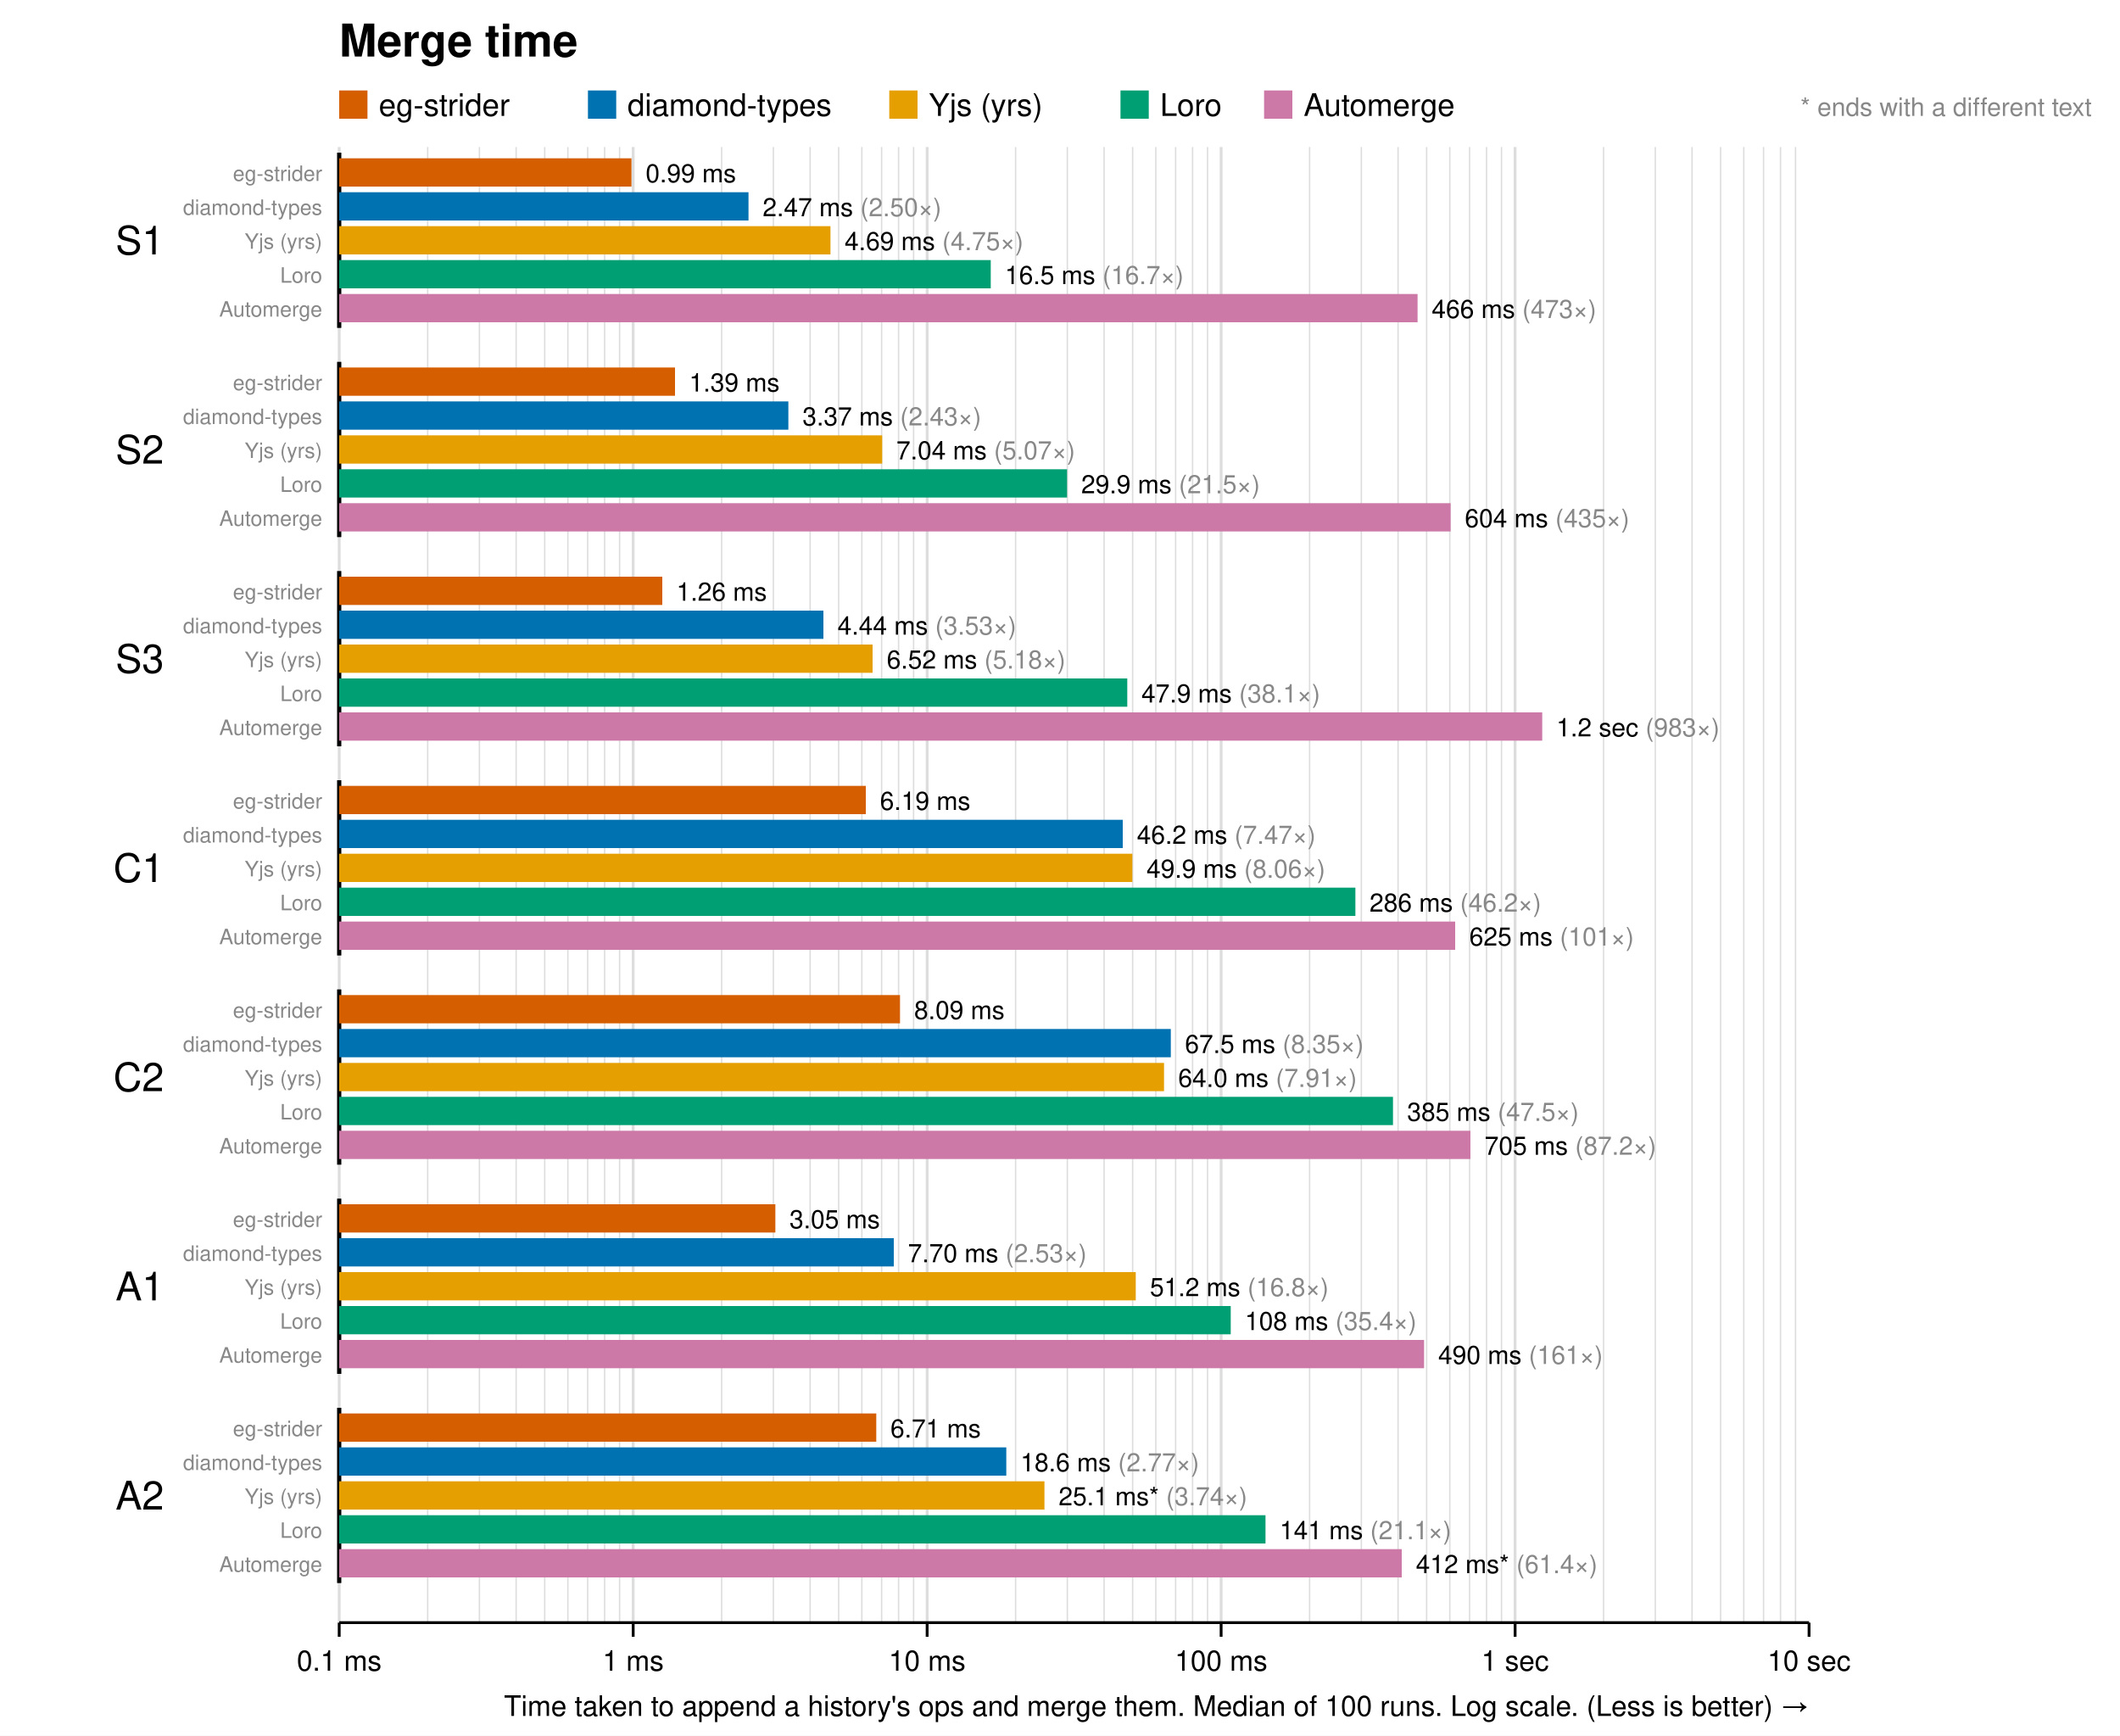
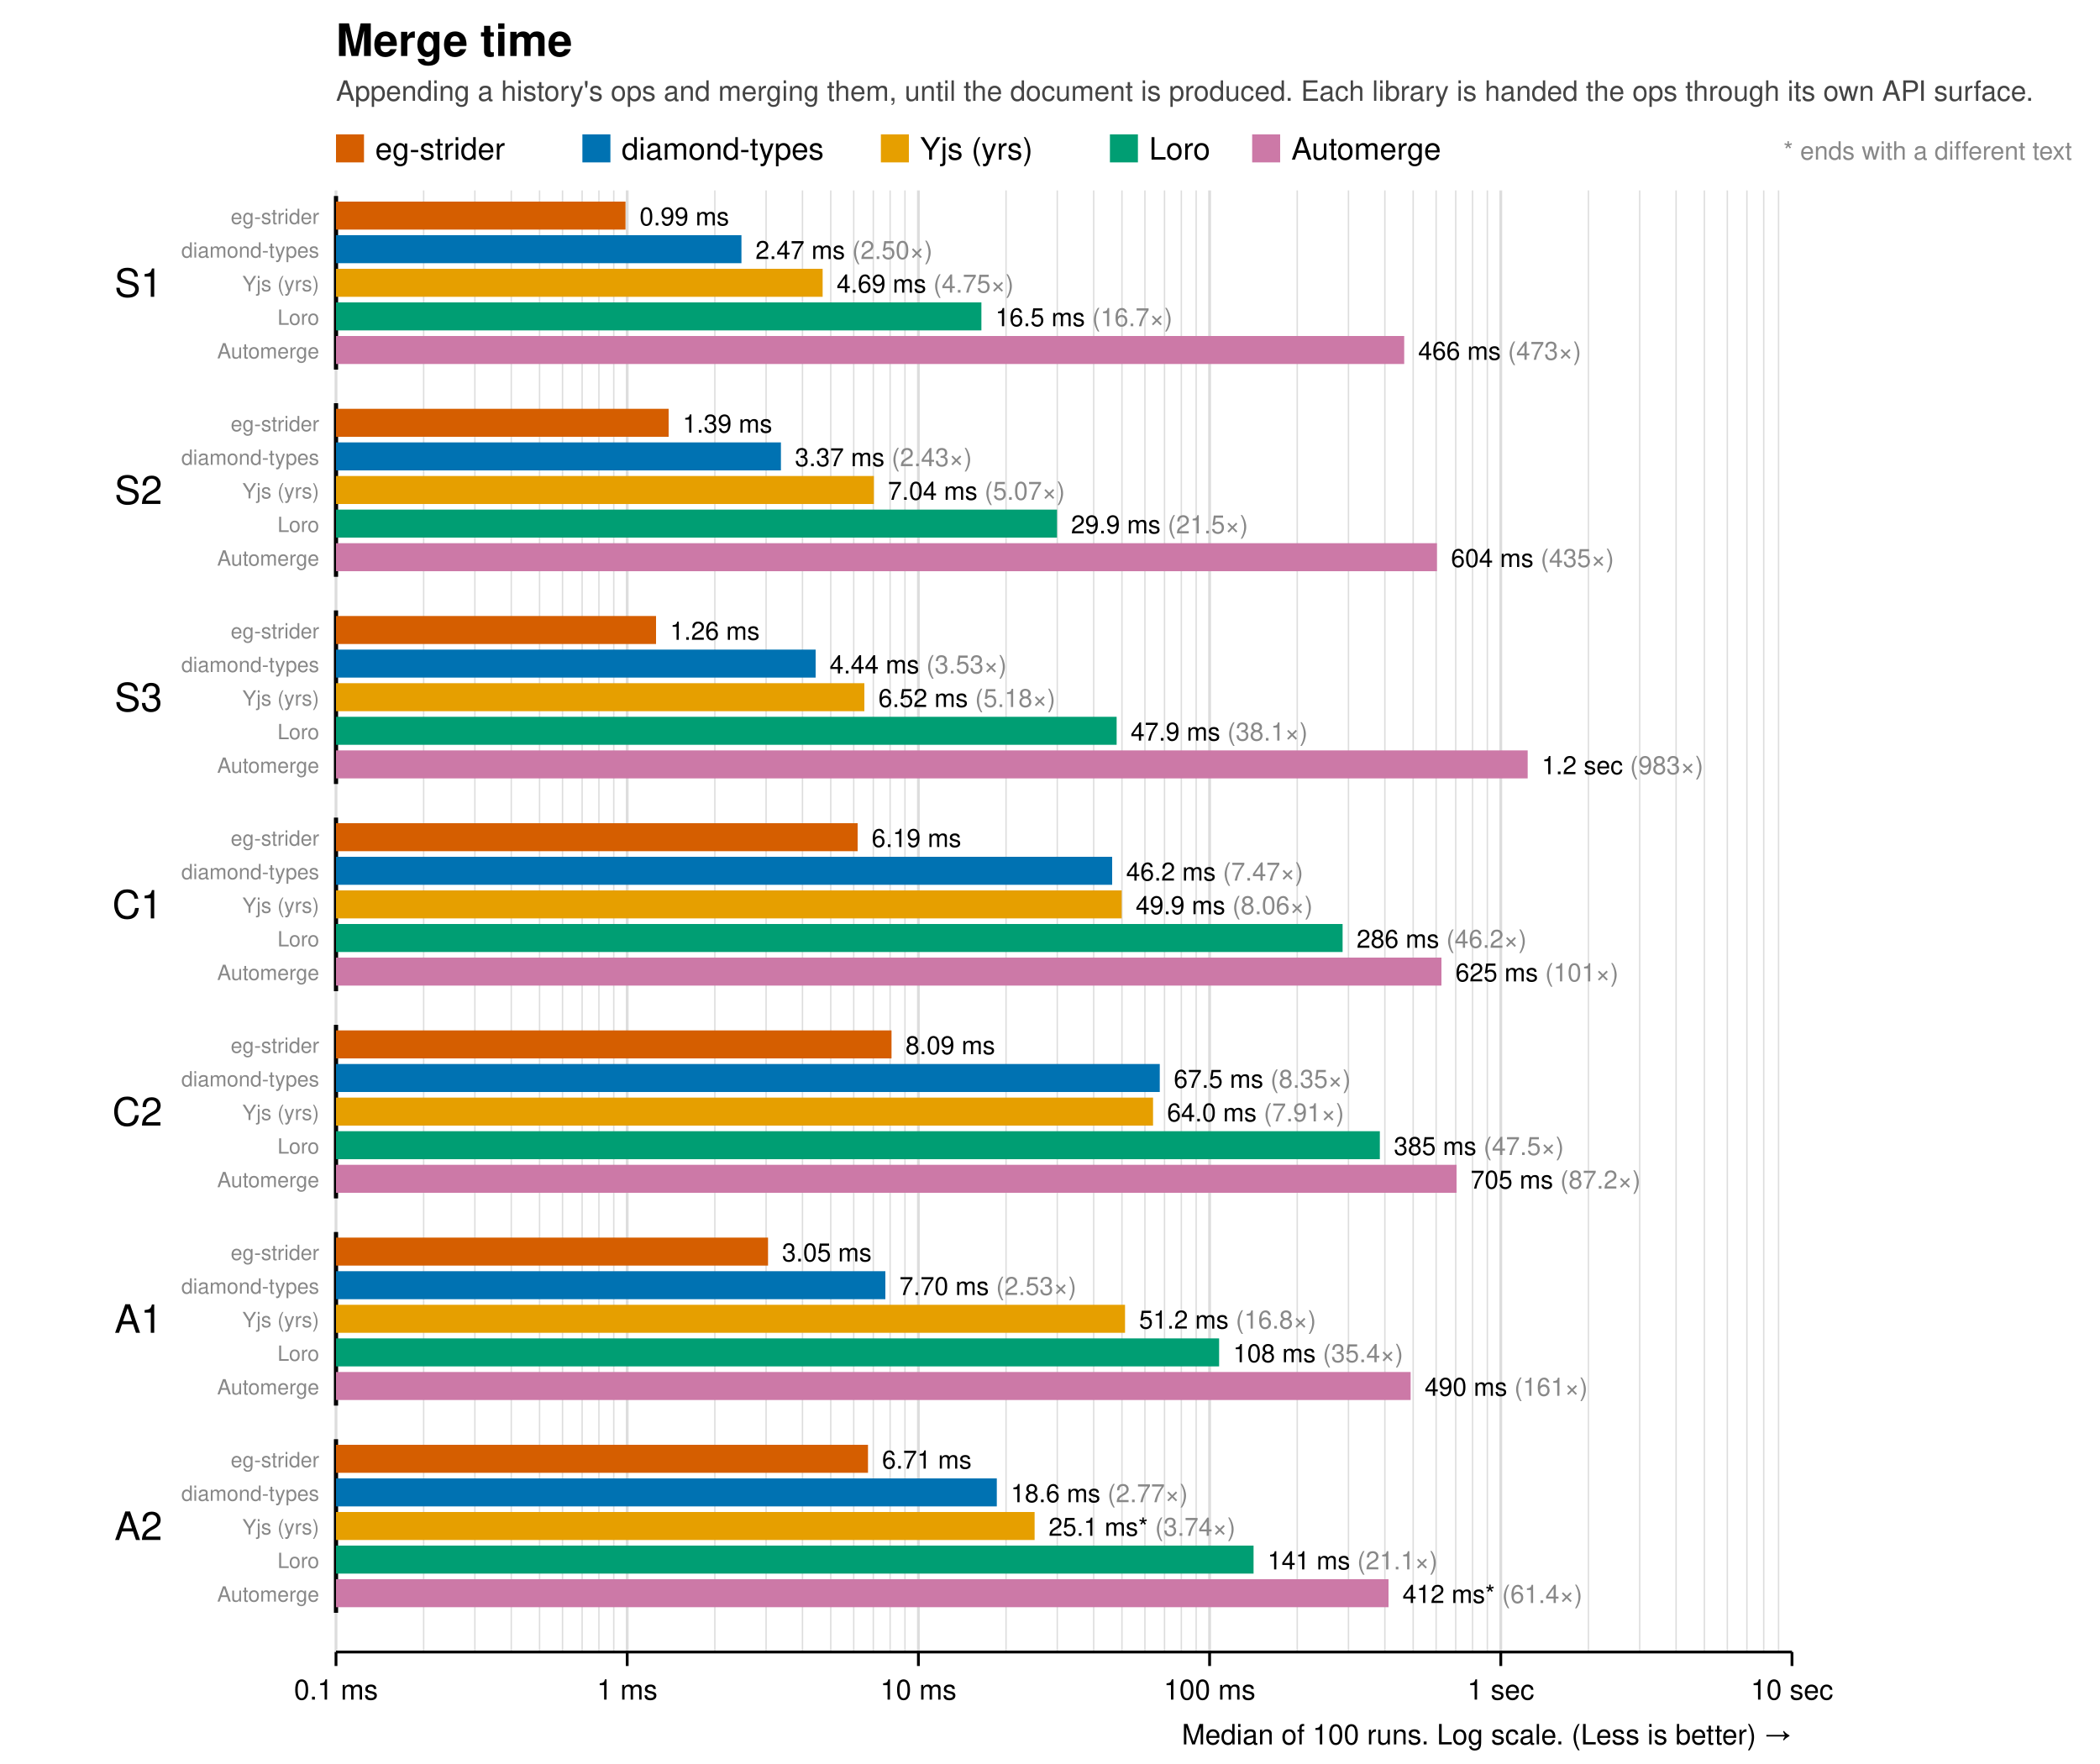
- <svg xmlns="http://www.w3.org/2000/svg" viewBox="0 0 750 614" font-family="Helvetica, Arial, sans-serif">
-   <rect width="750" height="614" fill="white" />
+ <svg xmlns="http://www.w3.org/2000/svg" viewBox="0 0 750 630" font-family="Helvetica, Arial, sans-serif">
+   <rect width="750" height="630" fill="white" />
  <text x="120" y="20" font-size="16" font-weight="bold">Merge time</text>
-   <rect x="120" y="32" width="10" height="10" fill="#d55e00" />
-   <text x="134" y="41" font-size="11">eg-strider</text>
-   <rect x="208.0" y="32" width="10" height="10" fill="#0072b2" />
-   <text x="222.0" y="41" font-size="11">diamond-types</text>
-   <rect x="314.6" y="32" width="10" height="10" fill="#e69f00" />
-   <text x="328.6" y="41" font-size="11">Yjs (yrs)</text>
-   <rect x="396.4" y="32" width="10" height="10" fill="#009e73" />
-   <text x="410.4" y="41" font-size="11">Loro</text>
-   <rect x="447.2" y="32" width="10" height="10" fill="#cc79a7" />
-   <text x="461.2" y="41" font-size="11">Automerge</text>
-   <text x="740" y="41" font-size="9" fill="#888" text-anchor="end">* ends with a different text</text>
-   <line x1="120.0" y1="52" x2="120.0" y2="574" stroke="#ddd" stroke-width="1" />
-   <line x1="151.3" y1="52" x2="151.3" y2="574" stroke="#ddd" stroke-width="0.5" />
-   <line x1="169.6" y1="52" x2="169.6" y2="574" stroke="#ddd" stroke-width="0.5" />
-   <line x1="182.6" y1="52" x2="182.6" y2="574" stroke="#ddd" stroke-width="0.5" />
-   <line x1="192.7" y1="52" x2="192.7" y2="574" stroke="#ddd" stroke-width="0.5" />
-   <line x1="200.9" y1="52" x2="200.9" y2="574" stroke="#ddd" stroke-width="0.5" />
-   <line x1="207.9" y1="52" x2="207.9" y2="574" stroke="#ddd" stroke-width="0.5" />
-   <line x1="213.9" y1="52" x2="213.9" y2="574" stroke="#ddd" stroke-width="0.5" />
-   <line x1="219.2" y1="52" x2="219.2" y2="574" stroke="#ddd" stroke-width="0.5" />
-   <line x1="224.0" y1="52" x2="224.0" y2="574" stroke="#ddd" stroke-width="1" />
-   <line x1="255.3" y1="52" x2="255.3" y2="574" stroke="#ddd" stroke-width="0.5" />
-   <line x1="273.6" y1="52" x2="273.6" y2="574" stroke="#ddd" stroke-width="0.5" />
-   <line x1="286.6" y1="52" x2="286.6" y2="574" stroke="#ddd" stroke-width="0.5" />
-   <line x1="296.7" y1="52" x2="296.7" y2="574" stroke="#ddd" stroke-width="0.5" />
-   <line x1="304.9" y1="52" x2="304.9" y2="574" stroke="#ddd" stroke-width="0.5" />
-   <line x1="311.9" y1="52" x2="311.9" y2="574" stroke="#ddd" stroke-width="0.5" />
-   <line x1="317.9" y1="52" x2="317.9" y2="574" stroke="#ddd" stroke-width="0.5" />
-   <line x1="323.2" y1="52" x2="323.2" y2="574" stroke="#ddd" stroke-width="0.5" />
-   <line x1="328.0" y1="52" x2="328.0" y2="574" stroke="#ddd" stroke-width="1" />
-   <line x1="359.3" y1="52" x2="359.3" y2="574" stroke="#ddd" stroke-width="0.5" />
-   <line x1="377.6" y1="52" x2="377.6" y2="574" stroke="#ddd" stroke-width="0.5" />
-   <line x1="390.6" y1="52" x2="390.6" y2="574" stroke="#ddd" stroke-width="0.5" />
-   <line x1="400.7" y1="52" x2="400.7" y2="574" stroke="#ddd" stroke-width="0.5" />
-   <line x1="408.9" y1="52" x2="408.9" y2="574" stroke="#ddd" stroke-width="0.5" />
-   <line x1="415.9" y1="52" x2="415.9" y2="574" stroke="#ddd" stroke-width="0.5" />
-   <line x1="421.9" y1="52" x2="421.9" y2="574" stroke="#ddd" stroke-width="0.5" />
-   <line x1="427.2" y1="52" x2="427.2" y2="574" stroke="#ddd" stroke-width="0.5" />
-   <line x1="432.0" y1="52" x2="432.0" y2="574" stroke="#ddd" stroke-width="1" />
-   <line x1="463.3" y1="52" x2="463.3" y2="574" stroke="#ddd" stroke-width="0.5" />
-   <line x1="481.6" y1="52" x2="481.6" y2="574" stroke="#ddd" stroke-width="0.5" />
-   <line x1="494.6" y1="52" x2="494.6" y2="574" stroke="#ddd" stroke-width="0.5" />
-   <line x1="504.7" y1="52" x2="504.7" y2="574" stroke="#ddd" stroke-width="0.5" />
-   <line x1="512.9" y1="52" x2="512.9" y2="574" stroke="#ddd" stroke-width="0.5" />
-   <line x1="519.9" y1="52" x2="519.9" y2="574" stroke="#ddd" stroke-width="0.5" />
-   <line x1="525.9" y1="52" x2="525.9" y2="574" stroke="#ddd" stroke-width="0.5" />
-   <line x1="531.2" y1="52" x2="531.2" y2="574" stroke="#ddd" stroke-width="0.5" />
-   <line x1="536.0" y1="52" x2="536.0" y2="574" stroke="#ddd" stroke-width="1" />
-   <line x1="567.3" y1="52" x2="567.3" y2="574" stroke="#ddd" stroke-width="0.5" />
-   <line x1="585.6" y1="52" x2="585.6" y2="574" stroke="#ddd" stroke-width="0.5" />
-   <line x1="598.6" y1="52" x2="598.6" y2="574" stroke="#ddd" stroke-width="0.5" />
-   <line x1="608.7" y1="52" x2="608.7" y2="574" stroke="#ddd" stroke-width="0.5" />
-   <line x1="616.9" y1="52" x2="616.9" y2="574" stroke="#ddd" stroke-width="0.5" />
-   <line x1="623.9" y1="52" x2="623.9" y2="574" stroke="#ddd" stroke-width="0.5" />
-   <line x1="629.9" y1="52" x2="629.9" y2="574" stroke="#ddd" stroke-width="0.5" />
-   <line x1="635.2" y1="52" x2="635.2" y2="574" stroke="#ddd" stroke-width="0.5" />
-   <line x1="120.0" y1="574" x2="120.0" y2="579" stroke="black" />
-   <text x="120.0" y="591" font-size="10" text-anchor="middle">0.1 ms</text>
-   <line x1="224.0" y1="574" x2="224.0" y2="579" stroke="black" />
-   <text x="224.0" y="591" font-size="10" text-anchor="middle">1 ms</text>
-   <line x1="328.0" y1="574" x2="328.0" y2="579" stroke="black" />
-   <text x="328.0" y="591" font-size="10" text-anchor="middle">10 ms</text>
-   <line x1="432.0" y1="574" x2="432.0" y2="579" stroke="black" />
-   <text x="432.0" y="591" font-size="10" text-anchor="middle">100 ms</text>
-   <line x1="536.0" y1="574" x2="536.0" y2="579" stroke="black" />
-   <text x="536.0" y="591" font-size="10" text-anchor="middle">1 sec</text>
-   <line x1="640.0" y1="574" x2="640.0" y2="579" stroke="black" />
-   <text x="640.0" y="591" font-size="10" text-anchor="middle">10 sec</text>
-   <line x1="120" y1="574" x2="640" y2="574" stroke="black" />
-   <text x="640" y="607" font-size="10" text-anchor="end">Time taken to append a history's ops and merge them. Median of 100 runs. Log scale. (Less is better) →</text>
-   <text x="58" y="90.0" font-size="14" text-anchor="end">S1</text>
-   <line x1="120" y1="54" x2="120" y2="116" stroke="black" stroke-width="1.5" />
-   <text x="114" y="64" font-size="7.5" fill="#888" text-anchor="end">eg-strider</text>
-   <rect x="120" y="56" width="103.4" height="10" fill="#d55e00" />
-   <text x="228.4" y="64.5" font-size="9">0.99 ms</text>
-   <text x="114" y="76" font-size="7.5" fill="#888" text-anchor="end">diamond-types</text>
-   <rect x="120" y="68" width="144.8" height="10" fill="#0072b2" />
-   <text x="269.8" y="76.5" font-size="9">2.47 ms <tspan fill="#888">(2.50×)</tspan>
-   </text>
-   <text x="114" y="88" font-size="7.5" fill="#888" text-anchor="end">Yjs (yrs)</text>
-   <rect x="120" y="80" width="173.8" height="10" fill="#e69f00" />
-   <text x="298.8" y="88.5" font-size="9">4.69 ms <tspan fill="#888">(4.75×)</tspan>
-   </text>
-   <text x="114" y="100" font-size="7.5" fill="#888" text-anchor="end">Loro</text>
-   <rect x="120" y="92" width="230.5" height="10" fill="#009e73" />
-   <text x="355.5" y="100.5" font-size="9">16.5 ms <tspan fill="#888">(16.7×)</tspan>
-   </text>
-   <text x="114" y="112" font-size="7.5" fill="#888" text-anchor="end">Automerge</text>
-   <rect x="120" y="104" width="381.5" height="10" fill="#cc79a7" />
-   <text x="506.5" y="112.5" font-size="9">466 ms <tspan fill="#888">(473×)</tspan>
-   </text>
-   <text x="58" y="164.0" font-size="14" text-anchor="end">S2</text>
-   <line x1="120" y1="128" x2="120" y2="190" stroke="black" stroke-width="1.5" />
-   <text x="114" y="138" font-size="7.5" fill="#888" text-anchor="end">eg-strider</text>
-   <rect x="120" y="130" width="118.8" height="10" fill="#d55e00" />
-   <text x="243.8" y="138.5" font-size="9">1.39 ms</text>
-   <text x="114" y="150" font-size="7.5" fill="#888" text-anchor="end">diamond-types</text>
-   <rect x="120" y="142" width="158.9" height="10" fill="#0072b2" />
-   <text x="283.9" y="150.5" font-size="9">3.37 ms <tspan fill="#888">(2.43×)</tspan>
-   </text>
-   <text x="114" y="162" font-size="7.5" fill="#888" text-anchor="end">Yjs (yrs)</text>
-   <rect x="120" y="154" width="192.1" height="10" fill="#e69f00" />
-   <text x="317.1" y="162.5" font-size="9">7.04 ms <tspan fill="#888">(5.07×)</tspan>
-   </text>
-   <text x="114" y="174" font-size="7.5" fill="#888" text-anchor="end">Loro</text>
-   <rect x="120" y="166" width="257.5" height="10" fill="#009e73" />
-   <text x="382.5" y="174.5" font-size="9">29.9 ms <tspan fill="#888">(21.5×)</tspan>
-   </text>
-   <text x="114" y="186" font-size="7.5" fill="#888" text-anchor="end">Automerge</text>
-   <rect x="120" y="178" width="393.2" height="10" fill="#cc79a7" />
-   <text x="518.2" y="186.5" font-size="9">604 ms <tspan fill="#888">(435×)</tspan>
-   </text>
-   <text x="58" y="238.0" font-size="14" text-anchor="end">S3</text>
-   <line x1="120" y1="202" x2="120" y2="264" stroke="black" stroke-width="1.5" />
-   <text x="114" y="212" font-size="7.5" fill="#888" text-anchor="end">eg-strider</text>
-   <rect x="120" y="204" width="114.3" height="10" fill="#d55e00" />
-   <text x="239.3" y="212.5" font-size="9">1.26 ms</text>
-   <text x="114" y="224" font-size="7.5" fill="#888" text-anchor="end">diamond-types</text>
-   <rect x="120" y="216" width="171.3" height="10" fill="#0072b2" />
-   <text x="296.3" y="224.5" font-size="9">4.44 ms <tspan fill="#888">(3.53×)</tspan>
-   </text>
-   <text x="114" y="236" font-size="7.5" fill="#888" text-anchor="end">Yjs (yrs)</text>
-   <rect x="120" y="228" width="188.7" height="10" fill="#e69f00" />
-   <text x="313.7" y="236.5" font-size="9">6.52 ms <tspan fill="#888">(5.18×)</tspan>
-   </text>
-   <text x="114" y="248" font-size="7.5" fill="#888" text-anchor="end">Loro</text>
-   <rect x="120" y="240" width="278.8" height="10" fill="#009e73" />
-   <text x="403.8" y="248.5" font-size="9">47.9 ms <tspan fill="#888">(38.1×)</tspan>
-   </text>
-   <text x="114" y="260" font-size="7.5" fill="#888" text-anchor="end">Automerge</text>
-   <rect x="120" y="252" width="425.6" height="10" fill="#cc79a7" />
-   <text x="550.6" y="260.5" font-size="9">1.2 sec <tspan fill="#888">(983×)</tspan>
-   </text>
-   <text x="58" y="312.0" font-size="14" text-anchor="end">C1</text>
-   <line x1="120" y1="276" x2="120" y2="338" stroke="black" stroke-width="1.5" />
-   <text x="114" y="286" font-size="7.5" fill="#888" text-anchor="end">eg-strider</text>
-   <rect x="120" y="278" width="186.3" height="10" fill="#d55e00" />
-   <text x="311.3" y="286.5" font-size="9">6.19 ms</text>
-   <text x="114" y="298" font-size="7.5" fill="#888" text-anchor="end">diamond-types</text>
-   <rect x="120" y="290" width="277.2" height="10" fill="#0072b2" />
-   <text x="402.2" y="298.5" font-size="9">46.2 ms <tspan fill="#888">(7.47×)</tspan>
-   </text>
-   <text x="114" y="310" font-size="7.5" fill="#888" text-anchor="end">Yjs (yrs)</text>
-   <rect x="120" y="302" width="280.6" height="10" fill="#e69f00" />
-   <text x="405.6" y="310.5" font-size="9">49.9 ms <tspan fill="#888">(8.06×)</tspan>
-   </text>
-   <text x="114" y="322" font-size="7.5" fill="#888" text-anchor="end">Loro</text>
-   <rect x="120" y="314" width="359.5" height="10" fill="#009e73" />
-   <text x="484.5" y="322.5" font-size="9">286 ms <tspan fill="#888">(46.2×)</tspan>
-   </text>
-   <text x="114" y="334" font-size="7.5" fill="#888" text-anchor="end">Automerge</text>
-   <rect x="120" y="326" width="394.8" height="10" fill="#cc79a7" />
-   <text x="519.8" y="334.5" font-size="9">625 ms <tspan fill="#888">(101×)</tspan>
-   </text>
-   <text x="58" y="386.0" font-size="14" text-anchor="end">C2</text>
-   <line x1="120" y1="350" x2="120" y2="412" stroke="black" stroke-width="1.5" />
-   <text x="114" y="360" font-size="7.5" fill="#888" text-anchor="end">eg-strider</text>
-   <rect x="120" y="352" width="198.4" height="10" fill="#d55e00" />
-   <text x="323.4" y="360.5" font-size="9">8.09 ms</text>
-   <text x="114" y="372" font-size="7.5" fill="#888" text-anchor="end">diamond-types</text>
-   <rect x="120" y="364" width="294.2" height="10" fill="#0072b2" />
-   <text x="419.2" y="372.5" font-size="9">67.5 ms <tspan fill="#888">(8.35×)</tspan>
-   </text>
-   <text x="114" y="384" font-size="7.5" fill="#888" text-anchor="end">Yjs (yrs)</text>
-   <rect x="120" y="376" width="291.8" height="10" fill="#e69f00" />
-   <text x="416.8" y="384.5" font-size="9">64.0 ms <tspan fill="#888">(7.91×)</tspan>
-   </text>
-   <text x="114" y="396" font-size="7.5" fill="#888" text-anchor="end">Loro</text>
-   <rect x="120" y="388" width="372.8" height="10" fill="#009e73" />
-   <text x="497.8" y="396.5" font-size="9">385 ms <tspan fill="#888">(47.5×)</tspan>
-   </text>
-   <text x="114" y="408" font-size="7.5" fill="#888" text-anchor="end">Automerge</text>
-   <rect x="120" y="400" width="400.2" height="10" fill="#cc79a7" />
-   <text x="525.2" y="408.5" font-size="9">705 ms <tspan fill="#888">(87.2×)</tspan>
-   </text>
-   <text x="58" y="460.0" font-size="14" text-anchor="end">A1</text>
-   <line x1="120" y1="424" x2="120" y2="486" stroke="black" stroke-width="1.5" />
-   <text x="114" y="434" font-size="7.5" fill="#888" text-anchor="end">eg-strider</text>
-   <rect x="120" y="426" width="154.3" height="10" fill="#d55e00" />
-   <text x="279.3" y="434.5" font-size="9">3.05 ms</text>
-   <text x="114" y="446" font-size="7.5" fill="#888" text-anchor="end">diamond-types</text>
-   <rect x="120" y="438" width="196.2" height="10" fill="#0072b2" />
-   <text x="321.2" y="446.5" font-size="9">7.70 ms <tspan fill="#888">(2.53×)</tspan>
-   </text>
-   <text x="114" y="458" font-size="7.5" fill="#888" text-anchor="end">Yjs (yrs)</text>
-   <rect x="120" y="450" width="281.8" height="10" fill="#e69f00" />
-   <text x="406.8" y="458.5" font-size="9">51.2 ms <tspan fill="#888">(16.8×)</tspan>
-   </text>
-   <text x="114" y="470" font-size="7.5" fill="#888" text-anchor="end">Loro</text>
-   <rect x="120" y="462" width="315.4" height="10" fill="#009e73" />
-   <text x="440.4" y="470.5" font-size="9">108 ms <tspan fill="#888">(35.4×)</tspan>
-   </text>
-   <text x="114" y="482" font-size="7.5" fill="#888" text-anchor="end">Automerge</text>
-   <rect x="120" y="474" width="383.8" height="10" fill="#cc79a7" />
-   <text x="508.8" y="482.5" font-size="9">490 ms <tspan fill="#888">(161×)</tspan>
-   </text>
-   <text x="58" y="534.0" font-size="14" text-anchor="end">A2</text>
-   <line x1="120" y1="498" x2="120" y2="560" stroke="black" stroke-width="1.5" />
-   <text x="114" y="508" font-size="7.5" fill="#888" text-anchor="end">eg-strider</text>
-   <rect x="120" y="500" width="190.0" height="10" fill="#d55e00" />
-   <text x="315.0" y="508.5" font-size="9">6.71 ms</text>
-   <text x="114" y="520" font-size="7.5" fill="#888" text-anchor="end">diamond-types</text>
-   <rect x="120" y="512" width="236.0" height="10" fill="#0072b2" />
-   <text x="361.0" y="520.5" font-size="9">18.6 ms <tspan fill="#888">(2.77×)</tspan>
-   </text>
-   <text x="114" y="532" font-size="7.5" fill="#888" text-anchor="end">Yjs (yrs)</text>
-   <rect x="120" y="524" width="249.5" height="10" fill="#e69f00" />
-   <text x="374.5" y="532.5" font-size="9">25.1 ms* <tspan fill="#888">(3.74×)</tspan>
-   </text>
-   <text x="114" y="544" font-size="7.5" fill="#888" text-anchor="end">Loro</text>
-   <rect x="120" y="536" width="327.7" height="10" fill="#009e73" />
-   <text x="452.7" y="544.5" font-size="9">141 ms <tspan fill="#888">(21.1×)</tspan>
-   </text>
-   <text x="114" y="556" font-size="7.5" fill="#888" text-anchor="end">Automerge</text>
-   <rect x="120" y="548" width="375.9" height="10" fill="#cc79a7" />
-   <text x="500.9" y="556.5" font-size="9">412 ms* <tspan fill="#888">(61.4×)</tspan>
+   <text x="120" y="36" font-size="10" fill="#444">Appending a history's ops and merging them, until the document is produced. Each library is handed the ops through its own API surface.</text>
+   <rect x="120" y="48" width="10" height="10" fill="#d55e00" />
+   <text x="134" y="57" font-size="11">eg-strider</text>
+   <rect x="208.0" y="48" width="10" height="10" fill="#0072b2" />
+   <text x="222.0" y="57" font-size="11">diamond-types</text>
+   <rect x="314.6" y="48" width="10" height="10" fill="#e69f00" />
+   <text x="328.6" y="57" font-size="11">Yjs (yrs)</text>
+   <rect x="396.4" y="48" width="10" height="10" fill="#009e73" />
+   <text x="410.4" y="57" font-size="11">Loro</text>
+   <rect x="447.2" y="48" width="10" height="10" fill="#cc79a7" />
+   <text x="461.2" y="57" font-size="11">Automerge</text>
+   <text x="740" y="57" font-size="9" fill="#888" text-anchor="end">* ends with a different text</text>
+   <line x1="120.0" y1="68" x2="120.0" y2="590" stroke="#ddd" stroke-width="1" />
+   <line x1="151.3" y1="68" x2="151.3" y2="590" stroke="#ddd" stroke-width="0.5" />
+   <line x1="169.6" y1="68" x2="169.6" y2="590" stroke="#ddd" stroke-width="0.5" />
+   <line x1="182.6" y1="68" x2="182.6" y2="590" stroke="#ddd" stroke-width="0.5" />
+   <line x1="192.7" y1="68" x2="192.7" y2="590" stroke="#ddd" stroke-width="0.5" />
+   <line x1="200.9" y1="68" x2="200.9" y2="590" stroke="#ddd" stroke-width="0.5" />
+   <line x1="207.9" y1="68" x2="207.9" y2="590" stroke="#ddd" stroke-width="0.5" />
+   <line x1="213.9" y1="68" x2="213.9" y2="590" stroke="#ddd" stroke-width="0.5" />
+   <line x1="219.2" y1="68" x2="219.2" y2="590" stroke="#ddd" stroke-width="0.5" />
+   <line x1="224.0" y1="68" x2="224.0" y2="590" stroke="#ddd" stroke-width="1" />
+   <line x1="255.3" y1="68" x2="255.3" y2="590" stroke="#ddd" stroke-width="0.5" />
+   <line x1="273.6" y1="68" x2="273.6" y2="590" stroke="#ddd" stroke-width="0.5" />
+   <line x1="286.6" y1="68" x2="286.6" y2="590" stroke="#ddd" stroke-width="0.5" />
+   <line x1="296.7" y1="68" x2="296.7" y2="590" stroke="#ddd" stroke-width="0.5" />
+   <line x1="304.9" y1="68" x2="304.9" y2="590" stroke="#ddd" stroke-width="0.5" />
+   <line x1="311.9" y1="68" x2="311.9" y2="590" stroke="#ddd" stroke-width="0.5" />
+   <line x1="317.9" y1="68" x2="317.9" y2="590" stroke="#ddd" stroke-width="0.5" />
+   <line x1="323.2" y1="68" x2="323.2" y2="590" stroke="#ddd" stroke-width="0.5" />
+   <line x1="328.0" y1="68" x2="328.0" y2="590" stroke="#ddd" stroke-width="1" />
+   <line x1="359.3" y1="68" x2="359.3" y2="590" stroke="#ddd" stroke-width="0.5" />
+   <line x1="377.6" y1="68" x2="377.6" y2="590" stroke="#ddd" stroke-width="0.5" />
+   <line x1="390.6" y1="68" x2="390.6" y2="590" stroke="#ddd" stroke-width="0.5" />
+   <line x1="400.7" y1="68" x2="400.7" y2="590" stroke="#ddd" stroke-width="0.5" />
+   <line x1="408.9" y1="68" x2="408.9" y2="590" stroke="#ddd" stroke-width="0.5" />
+   <line x1="415.9" y1="68" x2="415.9" y2="590" stroke="#ddd" stroke-width="0.5" />
+   <line x1="421.9" y1="68" x2="421.9" y2="590" stroke="#ddd" stroke-width="0.5" />
+   <line x1="427.2" y1="68" x2="427.2" y2="590" stroke="#ddd" stroke-width="0.5" />
+   <line x1="432.0" y1="68" x2="432.0" y2="590" stroke="#ddd" stroke-width="1" />
+   <line x1="463.3" y1="68" x2="463.3" y2="590" stroke="#ddd" stroke-width="0.5" />
+   <line x1="481.6" y1="68" x2="481.6" y2="590" stroke="#ddd" stroke-width="0.5" />
+   <line x1="494.6" y1="68" x2="494.6" y2="590" stroke="#ddd" stroke-width="0.5" />
+   <line x1="504.7" y1="68" x2="504.7" y2="590" stroke="#ddd" stroke-width="0.5" />
+   <line x1="512.9" y1="68" x2="512.9" y2="590" stroke="#ddd" stroke-width="0.5" />
+   <line x1="519.9" y1="68" x2="519.9" y2="590" stroke="#ddd" stroke-width="0.5" />
+   <line x1="525.9" y1="68" x2="525.9" y2="590" stroke="#ddd" stroke-width="0.5" />
+   <line x1="531.2" y1="68" x2="531.2" y2="590" stroke="#ddd" stroke-width="0.5" />
+   <line x1="536.0" y1="68" x2="536.0" y2="590" stroke="#ddd" stroke-width="1" />
+   <line x1="567.3" y1="68" x2="567.3" y2="590" stroke="#ddd" stroke-width="0.5" />
+   <line x1="585.6" y1="68" x2="585.6" y2="590" stroke="#ddd" stroke-width="0.5" />
+   <line x1="598.6" y1="68" x2="598.6" y2="590" stroke="#ddd" stroke-width="0.5" />
+   <line x1="608.7" y1="68" x2="608.7" y2="590" stroke="#ddd" stroke-width="0.5" />
+   <line x1="616.9" y1="68" x2="616.9" y2="590" stroke="#ddd" stroke-width="0.5" />
+   <line x1="623.9" y1="68" x2="623.9" y2="590" stroke="#ddd" stroke-width="0.5" />
+   <line x1="629.9" y1="68" x2="629.9" y2="590" stroke="#ddd" stroke-width="0.5" />
+   <line x1="635.2" y1="68" x2="635.2" y2="590" stroke="#ddd" stroke-width="0.5" />
+   <line x1="120.0" y1="590" x2="120.0" y2="595" stroke="black" />
+   <text x="120.0" y="607" font-size="10" text-anchor="middle">0.1 ms</text>
+   <line x1="224.0" y1="590" x2="224.0" y2="595" stroke="black" />
+   <text x="224.0" y="607" font-size="10" text-anchor="middle">1 ms</text>
+   <line x1="328.0" y1="590" x2="328.0" y2="595" stroke="black" />
+   <text x="328.0" y="607" font-size="10" text-anchor="middle">10 ms</text>
+   <line x1="432.0" y1="590" x2="432.0" y2="595" stroke="black" />
+   <text x="432.0" y="607" font-size="10" text-anchor="middle">100 ms</text>
+   <line x1="536.0" y1="590" x2="536.0" y2="595" stroke="black" />
+   <text x="536.0" y="607" font-size="10" text-anchor="middle">1 sec</text>
+   <line x1="640.0" y1="590" x2="640.0" y2="595" stroke="black" />
+   <text x="640.0" y="607" font-size="10" text-anchor="middle">10 sec</text>
+   <line x1="120" y1="590" x2="640" y2="590" stroke="black" />
+   <text x="640" y="623" font-size="10" text-anchor="end">Median of 100 runs. Log scale. (Less is better) →</text>
+   <text x="58" y="106.0" font-size="14" text-anchor="end">S1</text>
+   <line x1="120" y1="70" x2="120" y2="132" stroke="black" stroke-width="1.5" />
+   <text x="114" y="80" font-size="7.5" fill="#888" text-anchor="end">eg-strider</text>
+   <rect x="120" y="72" width="103.4" height="10" fill="#d55e00" />
+   <text x="228.4" y="80.5" font-size="9">0.99 ms</text>
+   <text x="114" y="92" font-size="7.5" fill="#888" text-anchor="end">diamond-types</text>
+   <rect x="120" y="84" width="144.8" height="10" fill="#0072b2" />
+   <text x="269.8" y="92.5" font-size="9">2.47 ms <tspan fill="#888">(2.50×)</tspan>
+   </text>
+   <text x="114" y="104" font-size="7.5" fill="#888" text-anchor="end">Yjs (yrs)</text>
+   <rect x="120" y="96" width="173.8" height="10" fill="#e69f00" />
+   <text x="298.8" y="104.5" font-size="9">4.69 ms <tspan fill="#888">(4.75×)</tspan>
+   </text>
+   <text x="114" y="116" font-size="7.5" fill="#888" text-anchor="end">Loro</text>
+   <rect x="120" y="108" width="230.5" height="10" fill="#009e73" />
+   <text x="355.5" y="116.5" font-size="9">16.5 ms <tspan fill="#888">(16.7×)</tspan>
+   </text>
+   <text x="114" y="128" font-size="7.5" fill="#888" text-anchor="end">Automerge</text>
+   <rect x="120" y="120" width="381.5" height="10" fill="#cc79a7" />
+   <text x="506.5" y="128.5" font-size="9">466 ms <tspan fill="#888">(473×)</tspan>
+   </text>
+   <text x="58" y="180.0" font-size="14" text-anchor="end">S2</text>
+   <line x1="120" y1="144" x2="120" y2="206" stroke="black" stroke-width="1.5" />
+   <text x="114" y="154" font-size="7.5" fill="#888" text-anchor="end">eg-strider</text>
+   <rect x="120" y="146" width="118.8" height="10" fill="#d55e00" />
+   <text x="243.8" y="154.5" font-size="9">1.39 ms</text>
+   <text x="114" y="166" font-size="7.5" fill="#888" text-anchor="end">diamond-types</text>
+   <rect x="120" y="158" width="158.9" height="10" fill="#0072b2" />
+   <text x="283.9" y="166.5" font-size="9">3.37 ms <tspan fill="#888">(2.43×)</tspan>
+   </text>
+   <text x="114" y="178" font-size="7.5" fill="#888" text-anchor="end">Yjs (yrs)</text>
+   <rect x="120" y="170" width="192.1" height="10" fill="#e69f00" />
+   <text x="317.1" y="178.5" font-size="9">7.04 ms <tspan fill="#888">(5.07×)</tspan>
+   </text>
+   <text x="114" y="190" font-size="7.5" fill="#888" text-anchor="end">Loro</text>
+   <rect x="120" y="182" width="257.5" height="10" fill="#009e73" />
+   <text x="382.5" y="190.5" font-size="9">29.9 ms <tspan fill="#888">(21.5×)</tspan>
+   </text>
+   <text x="114" y="202" font-size="7.5" fill="#888" text-anchor="end">Automerge</text>
+   <rect x="120" y="194" width="393.2" height="10" fill="#cc79a7" />
+   <text x="518.2" y="202.5" font-size="9">604 ms <tspan fill="#888">(435×)</tspan>
+   </text>
+   <text x="58" y="254.0" font-size="14" text-anchor="end">S3</text>
+   <line x1="120" y1="218" x2="120" y2="280" stroke="black" stroke-width="1.5" />
+   <text x="114" y="228" font-size="7.5" fill="#888" text-anchor="end">eg-strider</text>
+   <rect x="120" y="220" width="114.3" height="10" fill="#d55e00" />
+   <text x="239.3" y="228.5" font-size="9">1.26 ms</text>
+   <text x="114" y="240" font-size="7.5" fill="#888" text-anchor="end">diamond-types</text>
+   <rect x="120" y="232" width="171.3" height="10" fill="#0072b2" />
+   <text x="296.3" y="240.5" font-size="9">4.44 ms <tspan fill="#888">(3.53×)</tspan>
+   </text>
+   <text x="114" y="252" font-size="7.5" fill="#888" text-anchor="end">Yjs (yrs)</text>
+   <rect x="120" y="244" width="188.7" height="10" fill="#e69f00" />
+   <text x="313.7" y="252.5" font-size="9">6.52 ms <tspan fill="#888">(5.18×)</tspan>
+   </text>
+   <text x="114" y="264" font-size="7.5" fill="#888" text-anchor="end">Loro</text>
+   <rect x="120" y="256" width="278.8" height="10" fill="#009e73" />
+   <text x="403.8" y="264.5" font-size="9">47.9 ms <tspan fill="#888">(38.1×)</tspan>
+   </text>
+   <text x="114" y="276" font-size="7.5" fill="#888" text-anchor="end">Automerge</text>
+   <rect x="120" y="268" width="425.6" height="10" fill="#cc79a7" />
+   <text x="550.6" y="276.5" font-size="9">1.2 sec <tspan fill="#888">(983×)</tspan>
+   </text>
+   <text x="58" y="328.0" font-size="14" text-anchor="end">C1</text>
+   <line x1="120" y1="292" x2="120" y2="354" stroke="black" stroke-width="1.5" />
+   <text x="114" y="302" font-size="7.5" fill="#888" text-anchor="end">eg-strider</text>
+   <rect x="120" y="294" width="186.3" height="10" fill="#d55e00" />
+   <text x="311.3" y="302.5" font-size="9">6.19 ms</text>
+   <text x="114" y="314" font-size="7.5" fill="#888" text-anchor="end">diamond-types</text>
+   <rect x="120" y="306" width="277.2" height="10" fill="#0072b2" />
+   <text x="402.2" y="314.5" font-size="9">46.2 ms <tspan fill="#888">(7.47×)</tspan>
+   </text>
+   <text x="114" y="326" font-size="7.5" fill="#888" text-anchor="end">Yjs (yrs)</text>
+   <rect x="120" y="318" width="280.6" height="10" fill="#e69f00" />
+   <text x="405.6" y="326.5" font-size="9">49.9 ms <tspan fill="#888">(8.06×)</tspan>
+   </text>
+   <text x="114" y="338" font-size="7.5" fill="#888" text-anchor="end">Loro</text>
+   <rect x="120" y="330" width="359.5" height="10" fill="#009e73" />
+   <text x="484.5" y="338.5" font-size="9">286 ms <tspan fill="#888">(46.2×)</tspan>
+   </text>
+   <text x="114" y="350" font-size="7.5" fill="#888" text-anchor="end">Automerge</text>
+   <rect x="120" y="342" width="394.8" height="10" fill="#cc79a7" />
+   <text x="519.8" y="350.5" font-size="9">625 ms <tspan fill="#888">(101×)</tspan>
+   </text>
+   <text x="58" y="402.0" font-size="14" text-anchor="end">C2</text>
+   <line x1="120" y1="366" x2="120" y2="428" stroke="black" stroke-width="1.5" />
+   <text x="114" y="376" font-size="7.5" fill="#888" text-anchor="end">eg-strider</text>
+   <rect x="120" y="368" width="198.4" height="10" fill="#d55e00" />
+   <text x="323.4" y="376.5" font-size="9">8.09 ms</text>
+   <text x="114" y="388" font-size="7.5" fill="#888" text-anchor="end">diamond-types</text>
+   <rect x="120" y="380" width="294.2" height="10" fill="#0072b2" />
+   <text x="419.2" y="388.5" font-size="9">67.5 ms <tspan fill="#888">(8.35×)</tspan>
+   </text>
+   <text x="114" y="400" font-size="7.5" fill="#888" text-anchor="end">Yjs (yrs)</text>
+   <rect x="120" y="392" width="291.8" height="10" fill="#e69f00" />
+   <text x="416.8" y="400.5" font-size="9">64.0 ms <tspan fill="#888">(7.91×)</tspan>
+   </text>
+   <text x="114" y="412" font-size="7.5" fill="#888" text-anchor="end">Loro</text>
+   <rect x="120" y="404" width="372.8" height="10" fill="#009e73" />
+   <text x="497.8" y="412.5" font-size="9">385 ms <tspan fill="#888">(47.5×)</tspan>
+   </text>
+   <text x="114" y="424" font-size="7.5" fill="#888" text-anchor="end">Automerge</text>
+   <rect x="120" y="416" width="400.2" height="10" fill="#cc79a7" />
+   <text x="525.2" y="424.5" font-size="9">705 ms <tspan fill="#888">(87.2×)</tspan>
+   </text>
+   <text x="58" y="476.0" font-size="14" text-anchor="end">A1</text>
+   <line x1="120" y1="440" x2="120" y2="502" stroke="black" stroke-width="1.5" />
+   <text x="114" y="450" font-size="7.5" fill="#888" text-anchor="end">eg-strider</text>
+   <rect x="120" y="442" width="154.3" height="10" fill="#d55e00" />
+   <text x="279.3" y="450.5" font-size="9">3.05 ms</text>
+   <text x="114" y="462" font-size="7.5" fill="#888" text-anchor="end">diamond-types</text>
+   <rect x="120" y="454" width="196.2" height="10" fill="#0072b2" />
+   <text x="321.2" y="462.5" font-size="9">7.70 ms <tspan fill="#888">(2.53×)</tspan>
+   </text>
+   <text x="114" y="474" font-size="7.5" fill="#888" text-anchor="end">Yjs (yrs)</text>
+   <rect x="120" y="466" width="281.8" height="10" fill="#e69f00" />
+   <text x="406.8" y="474.5" font-size="9">51.2 ms <tspan fill="#888">(16.8×)</tspan>
+   </text>
+   <text x="114" y="486" font-size="7.5" fill="#888" text-anchor="end">Loro</text>
+   <rect x="120" y="478" width="315.4" height="10" fill="#009e73" />
+   <text x="440.4" y="486.5" font-size="9">108 ms <tspan fill="#888">(35.4×)</tspan>
+   </text>
+   <text x="114" y="498" font-size="7.5" fill="#888" text-anchor="end">Automerge</text>
+   <rect x="120" y="490" width="383.8" height="10" fill="#cc79a7" />
+   <text x="508.8" y="498.5" font-size="9">490 ms <tspan fill="#888">(161×)</tspan>
+   </text>
+   <text x="58" y="550.0" font-size="14" text-anchor="end">A2</text>
+   <line x1="120" y1="514" x2="120" y2="576" stroke="black" stroke-width="1.5" />
+   <text x="114" y="524" font-size="7.5" fill="#888" text-anchor="end">eg-strider</text>
+   <rect x="120" y="516" width="190.0" height="10" fill="#d55e00" />
+   <text x="315.0" y="524.5" font-size="9">6.71 ms</text>
+   <text x="114" y="536" font-size="7.5" fill="#888" text-anchor="end">diamond-types</text>
+   <rect x="120" y="528" width="236.0" height="10" fill="#0072b2" />
+   <text x="361.0" y="536.5" font-size="9">18.6 ms <tspan fill="#888">(2.77×)</tspan>
+   </text>
+   <text x="114" y="548" font-size="7.5" fill="#888" text-anchor="end">Yjs (yrs)</text>
+   <rect x="120" y="540" width="249.5" height="10" fill="#e69f00" />
+   <text x="374.5" y="548.5" font-size="9">25.1 ms* <tspan fill="#888">(3.74×)</tspan>
+   </text>
+   <text x="114" y="560" font-size="7.5" fill="#888" text-anchor="end">Loro</text>
+   <rect x="120" y="552" width="327.7" height="10" fill="#009e73" />
+   <text x="452.7" y="560.5" font-size="9">141 ms <tspan fill="#888">(21.1×)</tspan>
+   </text>
+   <text x="114" y="572" font-size="7.5" fill="#888" text-anchor="end">Automerge</text>
+   <rect x="120" y="564" width="375.9" height="10" fill="#cc79a7" />
+   <text x="500.9" y="572.5" font-size="9">412 ms* <tspan fill="#888">(61.4×)</tspan>
  </text>
</svg>
